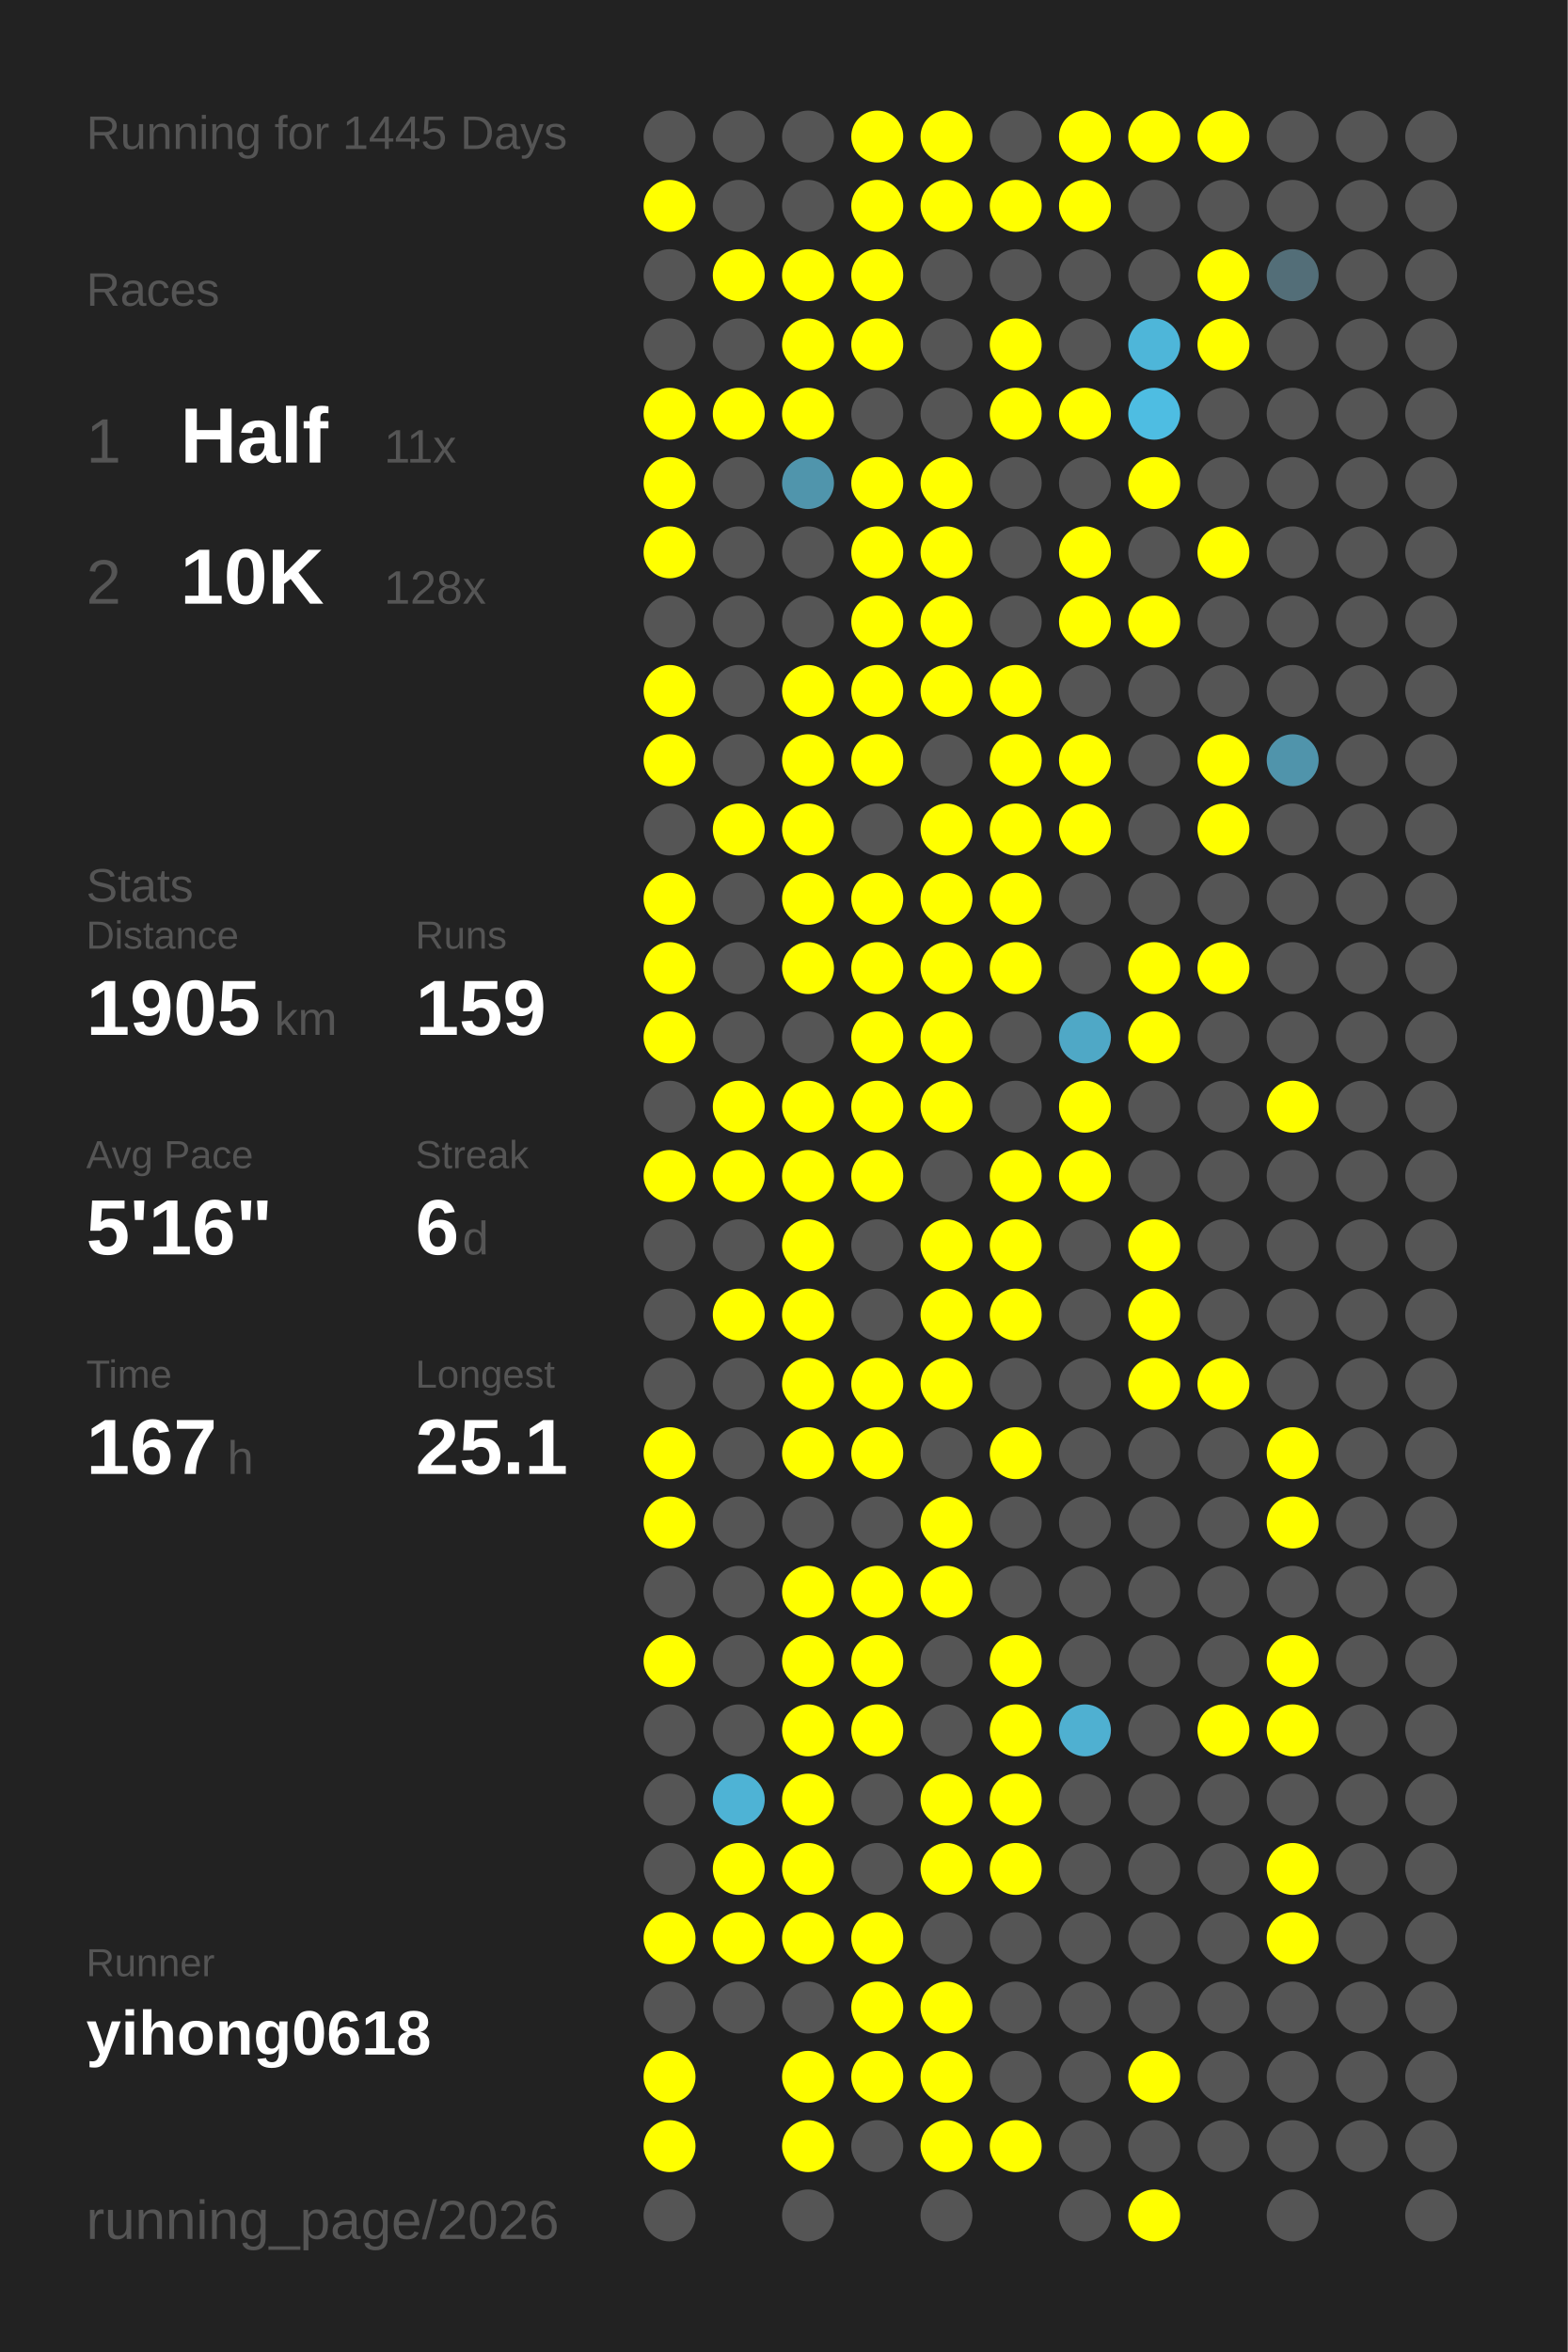
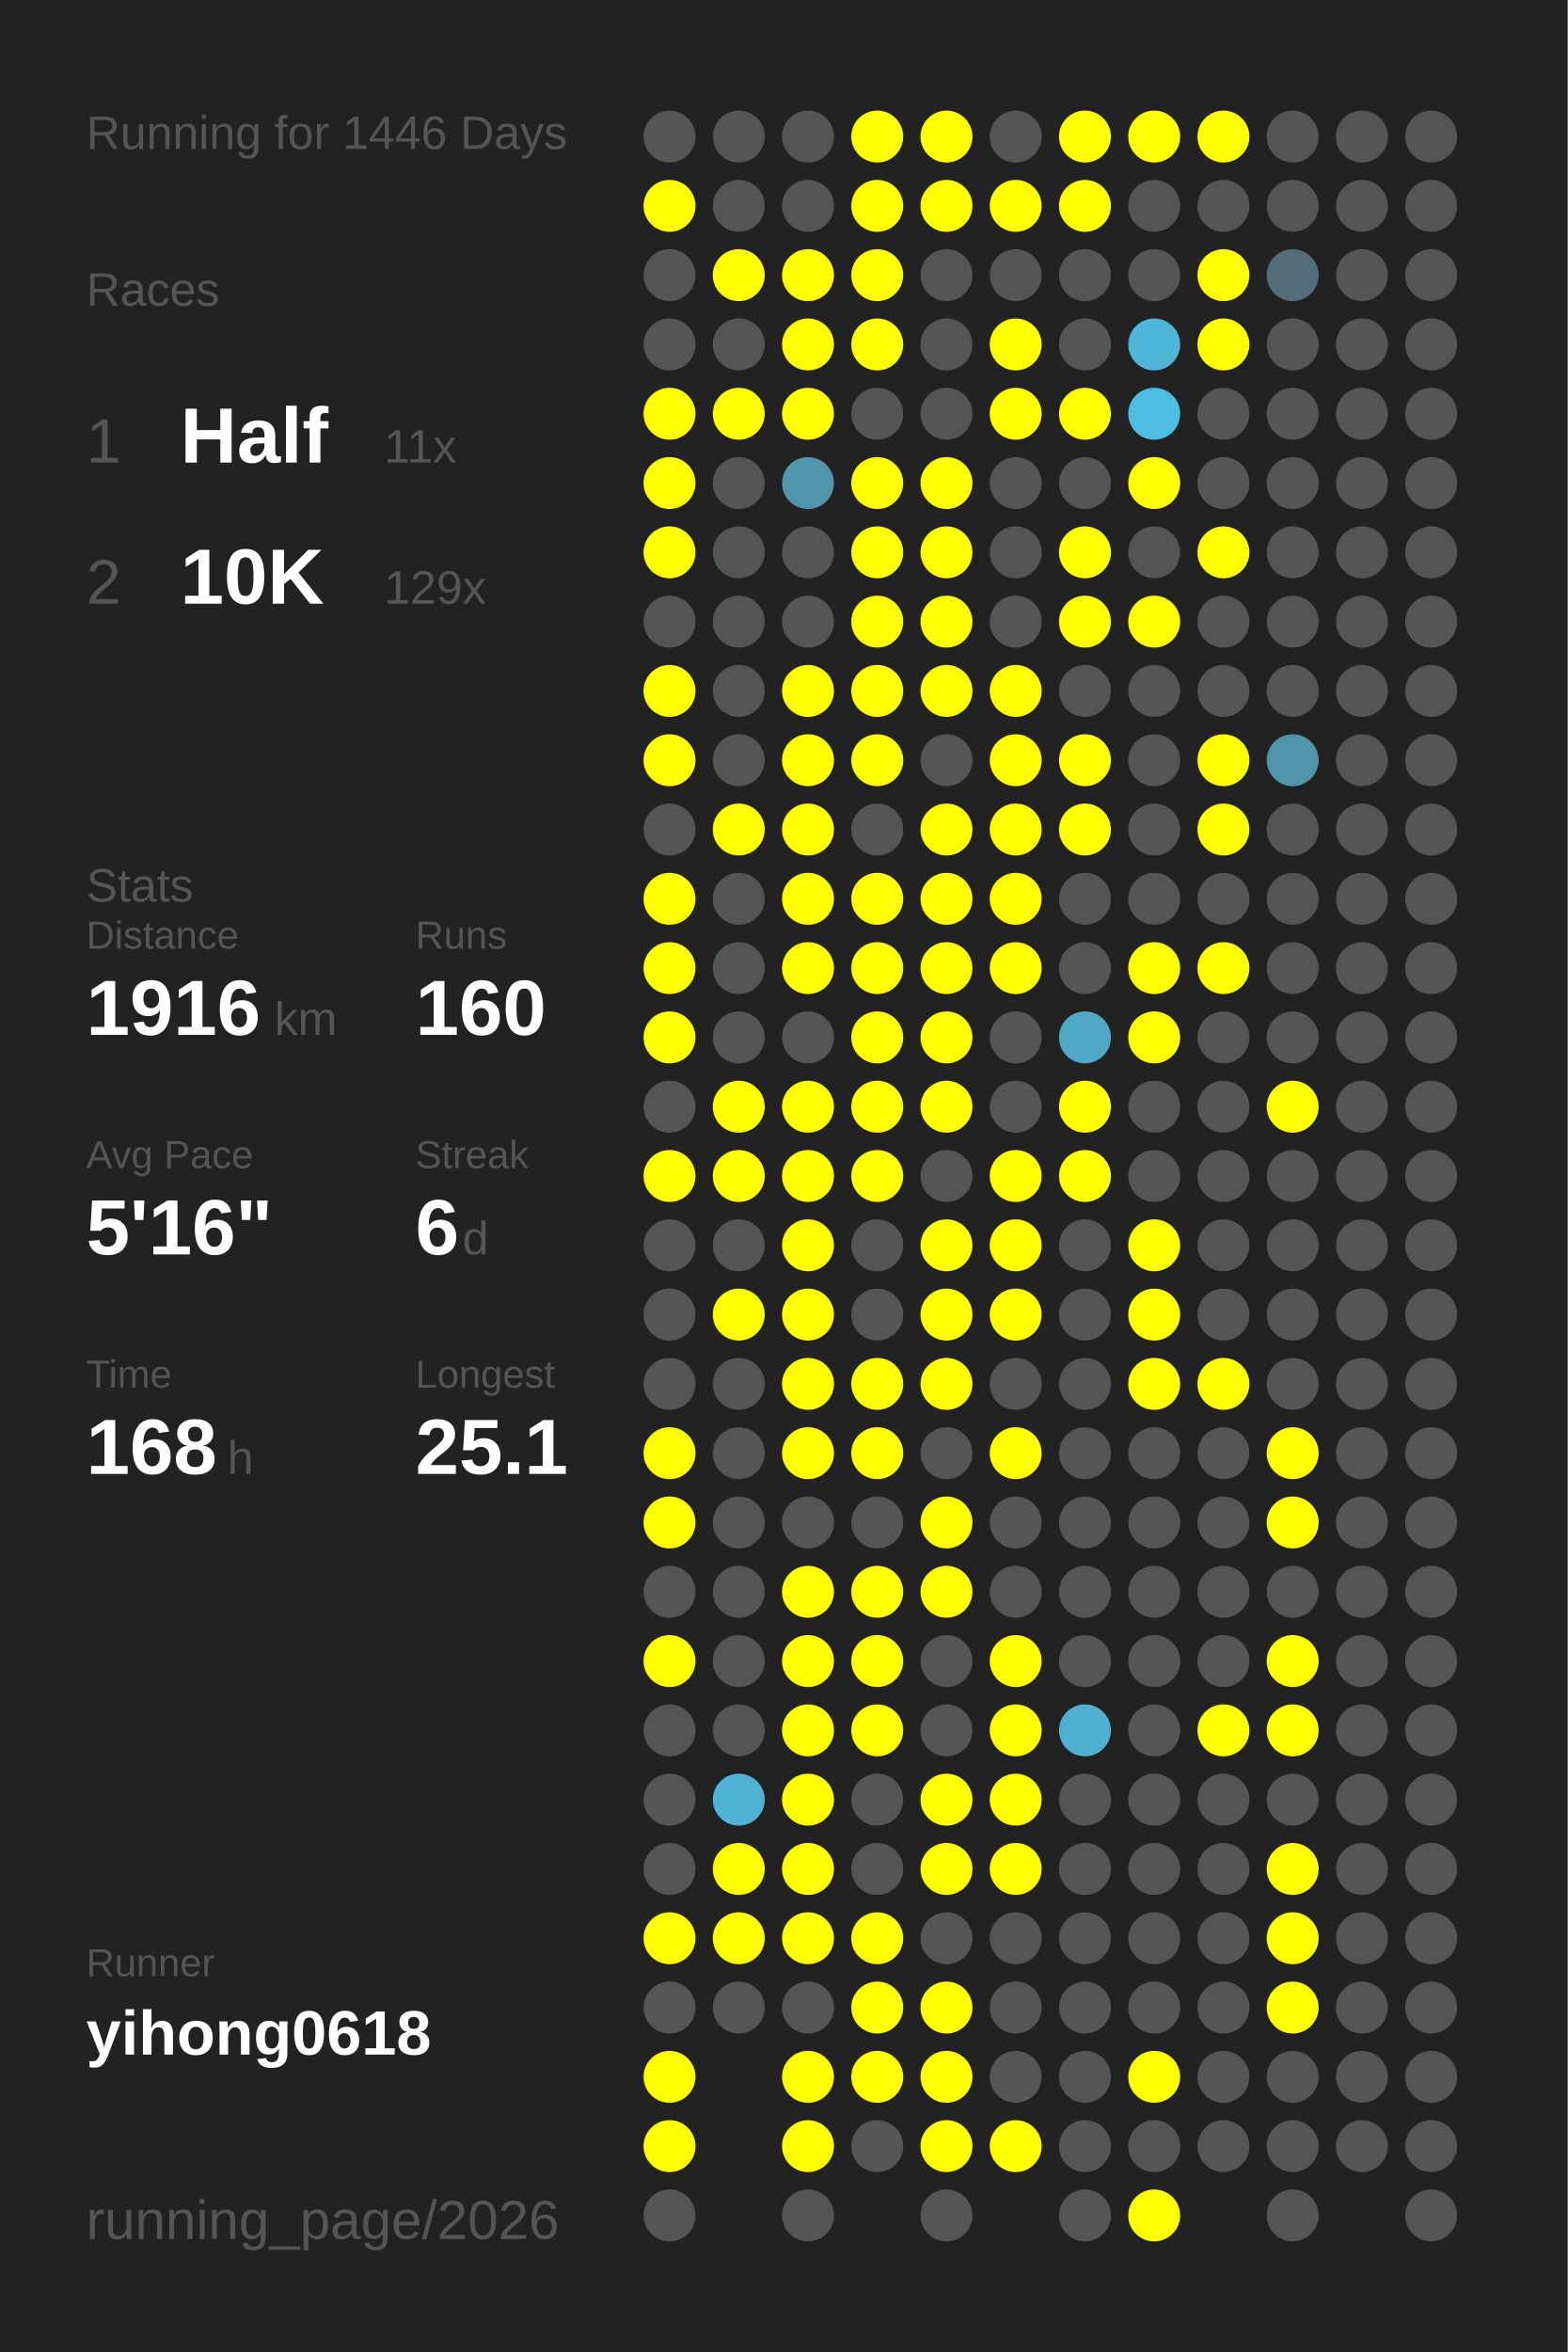
<svg xmlns="http://www.w3.org/2000/svg" baseProfile="full" height="300mm" version="1.1" viewBox="0,0,200,300" width="200mm">
  <defs />
  <rect fill="#222222" height="300" width="200" x="0" y="0" />
-   <text fill="#555555" style="font-size:6px; font-family:Arial;" x="11" y="19">Running for 1445 Days</text>
+   <text fill="#555555" style="font-size:6px; font-family:Arial;" x="11" y="19">Running for 1446 Days</text>
  <text fill="#555555" style="font-size:6px; font-family:Arial;" x="11" y="39">Races</text>
  <text fill="#555555" style="font-size:8px; font-family:Arial;" x="11" y="59">1</text>
  <text fill="#FFFFFF" style="font-size:10px; font-family:Arial; font-weight:bold;" x="23" y="59">Half</text>
  <text fill="#555555" style="font-size:6px; font-family:Arial;" x="49" y="59">11x</text>
  <text fill="#555555" style="font-size:8px; font-family:Arial;" x="11" y="77">2</text>
  <text fill="#FFFFFF" style="font-size:10px; font-family:Arial; font-weight:bold;" x="23" y="77">10K</text>
-   <text fill="#555555" style="font-size:6px; font-family:Arial;" x="49" y="77">128x</text>
+   <text fill="#555555" style="font-size:6px; font-family:Arial;" x="49" y="77">129x</text>
  <text fill="#555555" style="font-size:6px; font-family:Arial;" x="11" y="115">Stats</text>
  <text fill="#555555" style="font-size:5px; font-family:Arial;" x="11" y="121">Distance</text>
-   <text fill="#FFFFFF" style="font-size:10px; font-family:Arial; font-weight:bold;" x="11" y="132">1905</text>
+   <text fill="#FFFFFF" style="font-size:10px; font-family:Arial; font-weight:bold;" x="11" y="132">1916</text>
  <text fill="#555555" style="font-size:6px; font-family:Arial;" x="35" y="132">km</text>
  <text fill="#555555" style="font-size:5px; font-family:Arial;" x="53" y="121">Runs</text>
-   <text fill="#FFFFFF" style="font-size:10px; font-family:Arial; font-weight:bold;" x="53" y="132">159</text>
+   <text fill="#FFFFFF" style="font-size:10px; font-family:Arial; font-weight:bold;" x="53" y="132">160</text>
  <text fill="#555555" style="font-size:5px; font-family:Arial;" x="11" y="149">Avg Pace</text>
  <text fill="#FFFFFF" style="font-size:10px; font-family:Arial; font-weight:bold;" x="11" y="160">5'16"</text>
  <text fill="#555555" style="font-size:5px; font-family:Arial;" x="53" y="149">Streak</text>
  <text fill="#FFFFFF" style="font-size:10px; font-family:Arial; font-weight:bold;" x="53" y="160">6</text>
  <text fill="#555555" style="font-size:6px; font-family:Arial;" x="59" y="160">d</text>
  <text fill="#555555" style="font-size:5px; font-family:Arial;" x="11" y="177">Time</text>
-   <text fill="#FFFFFF" style="font-size:10px; font-family:Arial; font-weight:bold;" x="11" y="188">167</text>
+   <text fill="#FFFFFF" style="font-size:10px; font-family:Arial; font-weight:bold;" x="11" y="188">168</text>
  <text fill="#555555" style="font-size:6px; font-family:Arial;" x="29" y="188">h</text>
  <text fill="#555555" style="font-size:5px; font-family:Arial;" x="53" y="177">Longest</text>
  <text fill="#FFFFFF" style="font-size:10px; font-family:Arial; font-weight:bold;" x="53" y="188">25.1</text>
  <text fill="#555555" style="font-size:5px; font-family:Arial;" x="11" y="252.065">Runner</text>
  <text fill="#FFFFFF" style="font-size:8px; font-family:Arial; font-weight:bold;" x="11" y="262.065">yihong0618</text>
  <text fill="#555555" style="font-size:7px; font-family:Arial;" x="11" y="285.581">running_page/2026</text>
  <circle cx="85.417" cy="17.419" fill="#555555" r="3.312" />
  <circle cx="85.417" cy="26.258" fill="#FFFF00" r="3.312" />
  <circle cx="85.417" cy="35.097" fill="#555555" r="3.312" />
  <circle cx="85.417" cy="43.935" fill="#555555" r="3.312" />
  <circle cx="85.417" cy="52.774" fill="#FFFF00" r="3.312" />
  <circle cx="85.417" cy="61.613" fill="#FFFF00" r="3.312" />
  <circle cx="85.417" cy="70.452" fill="#FFFF00" r="3.312" />
  <circle cx="85.417" cy="79.29" fill="#555555" r="3.312" />
  <circle cx="85.417" cy="88.129" fill="#FFFF00" r="3.312" />
  <circle cx="85.417" cy="96.968" fill="#FFFF00" r="3.312" />
  <circle cx="85.417" cy="105.806" fill="#555555" r="3.312" />
  <circle cx="85.417" cy="114.645" fill="#FFFF00" r="3.312" />
  <circle cx="85.417" cy="123.484" fill="#FFFF00" r="3.312" />
  <circle cx="85.417" cy="132.323" fill="#FFFF00" r="3.312" />
  <circle cx="85.417" cy="141.161" fill="#555555" r="3.312" />
  <circle cx="85.417" cy="150" fill="#FFFF00" r="3.312" />
  <circle cx="85.417" cy="158.839" fill="#555555" r="3.312" />
  <circle cx="85.417" cy="167.677" fill="#555555" r="3.312" />
  <circle cx="85.417" cy="176.516" fill="#555555" r="3.312" />
  <circle cx="85.417" cy="185.355" fill="#FFFF00" r="3.312" />
  <circle cx="85.417" cy="194.194" fill="#FFFF00" r="3.312" />
  <circle cx="85.417" cy="203.032" fill="#555555" r="3.312" />
  <circle cx="85.417" cy="211.871" fill="#FFFF00" r="3.312" />
  <circle cx="85.417" cy="220.71" fill="#555555" r="3.312" />
  <circle cx="85.417" cy="229.548" fill="#555555" r="3.312" />
  <circle cx="85.417" cy="238.387" fill="#555555" r="3.312" />
  <circle cx="85.417" cy="247.226" fill="#FFFF00" r="3.312" />
  <circle cx="85.417" cy="256.065" fill="#555555" r="3.312" />
  <circle cx="85.417" cy="264.903" fill="#FFFF00" r="3.312" />
  <circle cx="85.417" cy="273.742" fill="#FFFF00" r="3.312" />
  <circle cx="85.417" cy="282.581" fill="#555555" r="3.312" />
  <circle cx="94.25" cy="17.419" fill="#555555" r="3.312" />
  <circle cx="94.25" cy="26.258" fill="#555555" r="3.312" />
  <circle cx="94.25" cy="35.097" fill="#FFFF00" r="3.312" />
  <circle cx="94.25" cy="43.935" fill="#555555" r="3.312" />
  <circle cx="94.25" cy="52.774" fill="#FFFF00" r="3.312" />
  <circle cx="94.25" cy="61.613" fill="#555555" r="3.312" />
  <circle cx="94.25" cy="70.452" fill="#555555" r="3.312" />
  <circle cx="94.25" cy="79.29" fill="#555555" r="3.312" />
  <circle cx="94.25" cy="88.129" fill="#555555" r="3.312" />
  <circle cx="94.25" cy="96.968" fill="#555555" r="3.312" />
  <circle cx="94.25" cy="105.806" fill="#FFFF00" r="3.312" />
  <circle cx="94.25" cy="114.645" fill="#555555" r="3.312" />
  <circle cx="94.25" cy="123.484" fill="#555555" r="3.312" />
  <circle cx="94.25" cy="132.323" fill="#555555" r="3.312" />
  <circle cx="94.25" cy="141.161" fill="#FFFF00" r="3.312" />
  <circle cx="94.25" cy="150" fill="#FFFF00" r="3.312" />
  <circle cx="94.25" cy="158.839" fill="#555555" r="3.312" />
  <circle cx="94.25" cy="167.677" fill="#FFFF00" r="3.312" />
  <circle cx="94.25" cy="176.516" fill="#555555" r="3.312" />
  <circle cx="94.25" cy="185.355" fill="#555555" r="3.312" />
  <circle cx="94.25" cy="194.194" fill="#555555" r="3.312" />
  <circle cx="94.25" cy="203.032" fill="#555555" r="3.312" />
  <circle cx="94.25" cy="211.871" fill="#555555" r="3.312" />
  <circle cx="94.25" cy="220.71" fill="#555555" r="3.312" />
  <circle cx="94.25" cy="229.548" fill="#4eb3d5" r="3.312" />
  <circle cx="94.25" cy="238.387" fill="#FFFF00" r="3.312" />
  <circle cx="94.25" cy="247.226" fill="#FFFF00" r="3.312" />
  <circle cx="94.25" cy="256.065" fill="#555555" r="3.312" />
  <circle cx="103.083" cy="17.419" fill="#555555" r="3.312" />
  <circle cx="103.083" cy="26.258" fill="#555555" r="3.312" />
  <circle cx="103.083" cy="35.097" fill="#FFFF00" r="3.312" />
  <circle cx="103.083" cy="43.935" fill="#FFFF00" r="3.312" />
  <circle cx="103.083" cy="52.774" fill="#FFFF00" r="3.312" />
  <circle cx="103.083" cy="61.613" fill="#5095ac" r="3.312" />
  <circle cx="103.083" cy="70.452" fill="#555555" r="3.312" />
  <circle cx="103.083" cy="79.29" fill="#555555" r="3.312" />
  <circle cx="103.083" cy="88.129" fill="#FFFF00" r="3.312" />
  <circle cx="103.083" cy="96.968" fill="#FFFF00" r="3.312" />
  <circle cx="103.083" cy="105.806" fill="#FFFF00" r="3.312" />
  <circle cx="103.083" cy="114.645" fill="#FFFF00" r="3.312" />
  <circle cx="103.083" cy="123.484" fill="#FFFF00" r="3.312" />
  <circle cx="103.083" cy="132.323" fill="#555555" r="3.312" />
  <circle cx="103.083" cy="141.161" fill="#FFFF00" r="3.312" />
  <circle cx="103.083" cy="150" fill="#FFFF00" r="3.312" />
  <circle cx="103.083" cy="158.839" fill="#FFFF00" r="3.312" />
  <circle cx="103.083" cy="167.677" fill="#FFFF00" r="3.312" />
  <circle cx="103.083" cy="176.516" fill="#FFFF00" r="3.312" />
  <circle cx="103.083" cy="185.355" fill="#FFFF00" r="3.312" />
  <circle cx="103.083" cy="194.194" fill="#555555" r="3.312" />
  <circle cx="103.083" cy="203.032" fill="#FFFF00" r="3.312" />
  <circle cx="103.083" cy="211.871" fill="#FFFF00" r="3.312" />
  <circle cx="103.083" cy="220.71" fill="#FFFF00" r="3.312" />
  <circle cx="103.083" cy="229.548" fill="#FFFF00" r="3.312" />
  <circle cx="103.083" cy="238.387" fill="#FFFF00" r="3.312" />
  <circle cx="103.083" cy="247.226" fill="#FFFF00" r="3.312" />
  <circle cx="103.083" cy="256.065" fill="#555555" r="3.312" />
  <circle cx="103.083" cy="264.903" fill="#FFFF00" r="3.312" />
  <circle cx="103.083" cy="273.742" fill="#FFFF00" r="3.312" />
  <circle cx="103.083" cy="282.581" fill="#555555" r="3.312" />
  <circle cx="111.917" cy="17.419" fill="#FFFF00" r="3.312" />
  <circle cx="111.917" cy="26.258" fill="#FFFF00" r="3.312" />
  <circle cx="111.917" cy="35.097" fill="#FFFF00" r="3.312" />
  <circle cx="111.917" cy="43.935" fill="#FFFF00" r="3.312" />
  <circle cx="111.917" cy="52.774" fill="#555555" r="3.312" />
  <circle cx="111.917" cy="61.613" fill="#FFFF00" r="3.312" />
  <circle cx="111.917" cy="70.452" fill="#FFFF00" r="3.312" />
  <circle cx="111.917" cy="79.29" fill="#FFFF00" r="3.312" />
  <circle cx="111.917" cy="88.129" fill="#FFFF00" r="3.312" />
  <circle cx="111.917" cy="96.968" fill="#FFFF00" r="3.312" />
  <circle cx="111.917" cy="105.806" fill="#555555" r="3.312" />
  <circle cx="111.917" cy="114.645" fill="#FFFF00" r="3.312" />
  <circle cx="111.917" cy="123.484" fill="#FFFF00" r="3.312" />
  <circle cx="111.917" cy="132.323" fill="#FFFF00" r="3.312" />
  <circle cx="111.917" cy="141.161" fill="#FFFF00" r="3.312" />
  <circle cx="111.917" cy="150" fill="#FFFF00" r="3.312" />
  <circle cx="111.917" cy="158.839" fill="#555555" r="3.312" />
  <circle cx="111.917" cy="167.677" fill="#555555" r="3.312" />
  <circle cx="111.917" cy="176.516" fill="#FFFF00" r="3.312" />
  <circle cx="111.917" cy="185.355" fill="#FFFF00" r="3.312" />
  <circle cx="111.917" cy="194.194" fill="#555555" r="3.312" />
  <circle cx="111.917" cy="203.032" fill="#FFFF00" r="3.312" />
  <circle cx="111.917" cy="211.871" fill="#FFFF00" r="3.312" />
  <circle cx="111.917" cy="220.71" fill="#FFFF00" r="3.312" />
  <circle cx="111.917" cy="229.548" fill="#555555" r="3.312" />
  <circle cx="111.917" cy="238.387" fill="#555555" r="3.312" />
  <circle cx="111.917" cy="247.226" fill="#FFFF00" r="3.312" />
  <circle cx="111.917" cy="256.065" fill="#FFFF00" r="3.312" />
  <circle cx="111.917" cy="264.903" fill="#FFFF00" r="3.312" />
  <circle cx="111.917" cy="273.742" fill="#555555" r="3.312" />
  <circle cx="120.75" cy="17.419" fill="#FFFF00" r="3.312" />
  <circle cx="120.75" cy="26.258" fill="#FFFF00" r="3.312" />
  <circle cx="120.75" cy="35.097" fill="#555555" r="3.312" />
  <circle cx="120.75" cy="43.935" fill="#555555" r="3.312" />
  <circle cx="120.75" cy="52.774" fill="#555555" r="3.312" />
  <circle cx="120.75" cy="61.613" fill="#FFFF00" r="3.312" />
  <circle cx="120.75" cy="70.452" fill="#FFFF00" r="3.312" />
  <circle cx="120.75" cy="79.29" fill="#FFFF00" r="3.312" />
  <circle cx="120.75" cy="88.129" fill="#FFFF00" r="3.312" />
  <circle cx="120.75" cy="96.968" fill="#555555" r="3.312" />
  <circle cx="120.75" cy="105.806" fill="#FFFF00" r="3.312" />
  <circle cx="120.75" cy="114.645" fill="#FFFF00" r="3.312" />
  <circle cx="120.75" cy="123.484" fill="#FFFF00" r="3.312" />
  <circle cx="120.75" cy="132.323" fill="#FFFF00" r="3.312" />
  <circle cx="120.75" cy="141.161" fill="#FFFF00" r="3.312" />
  <circle cx="120.75" cy="150" fill="#555555" r="3.312" />
  <circle cx="120.75" cy="158.839" fill="#FFFF00" r="3.312" />
  <circle cx="120.75" cy="167.677" fill="#FFFF00" r="3.312" />
  <circle cx="120.75" cy="176.516" fill="#FFFF00" r="3.312" />
  <circle cx="120.75" cy="185.355" fill="#555555" r="3.312" />
  <circle cx="120.75" cy="194.194" fill="#FFFF00" r="3.312" />
  <circle cx="120.75" cy="203.032" fill="#FFFF00" r="3.312" />
  <circle cx="120.75" cy="211.871" fill="#555555" r="3.312" />
  <circle cx="120.75" cy="220.71" fill="#555555" r="3.312" />
  <circle cx="120.75" cy="229.548" fill="#FFFF00" r="3.312" />
  <circle cx="120.75" cy="238.387" fill="#FFFF00" r="3.312" />
  <circle cx="120.75" cy="247.226" fill="#555555" r="3.312" />
  <circle cx="120.75" cy="256.065" fill="#FFFF00" r="3.312" />
  <circle cx="120.75" cy="264.903" fill="#FFFF00" r="3.312" />
  <circle cx="120.75" cy="273.742" fill="#FFFF00" r="3.312" />
  <circle cx="120.75" cy="282.581" fill="#555555" r="3.312" />
  <circle cx="129.583" cy="17.419" fill="#555555" r="3.312" />
  <circle cx="129.583" cy="26.258" fill="#FFFF00" r="3.312" />
  <circle cx="129.583" cy="35.097" fill="#555555" r="3.312" />
  <circle cx="129.583" cy="43.935" fill="#FFFF00" r="3.312" />
  <circle cx="129.583" cy="52.774" fill="#FFFF00" r="3.312" />
  <circle cx="129.583" cy="61.613" fill="#555555" r="3.312" />
  <circle cx="129.583" cy="70.452" fill="#555555" r="3.312" />
  <circle cx="129.583" cy="79.29" fill="#555555" r="3.312" />
  <circle cx="129.583" cy="88.129" fill="#FFFF00" r="3.312" />
  <circle cx="129.583" cy="96.968" fill="#FFFF00" r="3.312" />
  <circle cx="129.583" cy="105.806" fill="#FFFF00" r="3.312" />
  <circle cx="129.583" cy="114.645" fill="#FFFF00" r="3.312" />
  <circle cx="129.583" cy="123.484" fill="#FFFF00" r="3.312" />
  <circle cx="129.583" cy="132.323" fill="#555555" r="3.312" />
  <circle cx="129.583" cy="141.161" fill="#555555" r="3.312" />
  <circle cx="129.583" cy="150" fill="#FFFF00" r="3.312" />
  <circle cx="129.583" cy="158.839" fill="#FFFF00" r="3.312" />
  <circle cx="129.583" cy="167.677" fill="#FFFF00" r="3.312" />
  <circle cx="129.583" cy="176.516" fill="#555555" r="3.312" />
  <circle cx="129.583" cy="185.355" fill="#FFFF00" r="3.312" />
  <circle cx="129.583" cy="194.194" fill="#555555" r="3.312" />
  <circle cx="129.583" cy="203.032" fill="#555555" r="3.312" />
  <circle cx="129.583" cy="211.871" fill="#FFFF00" r="3.312" />
  <circle cx="129.583" cy="220.71" fill="#FFFF00" r="3.312" />
  <circle cx="129.583" cy="229.548" fill="#FFFF00" r="3.312" />
  <circle cx="129.583" cy="238.387" fill="#FFFF00" r="3.312" />
  <circle cx="129.583" cy="247.226" fill="#555555" r="3.312" />
  <circle cx="129.583" cy="256.065" fill="#555555" r="3.312" />
  <circle cx="129.583" cy="264.903" fill="#555555" r="3.312" />
  <circle cx="129.583" cy="273.742" fill="#FFFF00" r="3.312" />
  <circle cx="138.417" cy="17.419" fill="#FFFF00" r="3.312" />
  <circle cx="138.417" cy="26.258" fill="#FFFF00" r="3.312" />
  <circle cx="138.417" cy="35.097" fill="#555555" r="3.312" />
  <circle cx="138.417" cy="43.935" fill="#555555" r="3.312" />
  <circle cx="138.417" cy="52.774" fill="#FFFF00" r="3.312" />
  <circle cx="138.417" cy="61.613" fill="#555555" r="3.312" />
  <circle cx="138.417" cy="70.452" fill="#FFFF00" r="3.312" />
  <circle cx="138.417" cy="79.29" fill="#FFFF00" r="3.312" />
  <circle cx="138.417" cy="88.129" fill="#555555" r="3.312" />
  <circle cx="138.417" cy="96.968" fill="#FFFF00" r="3.312" />
  <circle cx="138.417" cy="105.806" fill="#FFFF00" r="3.312" />
  <circle cx="138.417" cy="114.645" fill="#555555" r="3.312" />
  <circle cx="138.417" cy="123.484" fill="#555555" r="3.312" />
  <circle cx="138.417" cy="132.323" fill="#4fa8c6" r="3.312" />
  <circle cx="138.417" cy="141.161" fill="#FFFF00" r="3.312" />
  <circle cx="138.417" cy="150" fill="#FFFF00" r="3.312" />
  <circle cx="138.417" cy="158.839" fill="#555555" r="3.312" />
  <circle cx="138.417" cy="167.677" fill="#555555" r="3.312" />
  <circle cx="138.417" cy="176.516" fill="#555555" r="3.312" />
  <circle cx="138.417" cy="185.355" fill="#555555" r="3.312" />
  <circle cx="138.417" cy="194.194" fill="#555555" r="3.312" />
  <circle cx="138.417" cy="203.032" fill="#555555" r="3.312" />
  <circle cx="138.417" cy="211.871" fill="#555555" r="3.312" />
  <circle cx="138.417" cy="220.71" fill="#4fb0d1" r="3.312" />
  <circle cx="138.417" cy="229.548" fill="#555555" r="3.312" />
  <circle cx="138.417" cy="238.387" fill="#555555" r="3.312" />
  <circle cx="138.417" cy="247.226" fill="#555555" r="3.312" />
  <circle cx="138.417" cy="256.065" fill="#555555" r="3.312" />
  <circle cx="138.417" cy="264.903" fill="#555555" r="3.312" />
  <circle cx="138.417" cy="273.742" fill="#555555" r="3.312" />
  <circle cx="138.417" cy="282.581" fill="#555555" r="3.312" />
  <circle cx="147.25" cy="17.419" fill="#FFFF00" r="3.312" />
  <circle cx="147.25" cy="26.258" fill="#555555" r="3.312" />
  <circle cx="147.25" cy="35.097" fill="#555555" r="3.312" />
  <circle cx="147.25" cy="43.935" fill="#4eb6d9" r="3.312" />
  <circle cx="147.25" cy="52.774" fill="#4ebde2" r="3.312" />
  <circle cx="147.25" cy="61.613" fill="#FFFF00" r="3.312" />
  <circle cx="147.25" cy="70.452" fill="#555555" r="3.312" />
  <circle cx="147.25" cy="79.29" fill="#FFFF00" r="3.312" />
  <circle cx="147.25" cy="88.129" fill="#555555" r="3.312" />
  <circle cx="147.25" cy="96.968" fill="#555555" r="3.312" />
  <circle cx="147.25" cy="105.806" fill="#555555" r="3.312" />
  <circle cx="147.25" cy="114.645" fill="#555555" r="3.312" />
  <circle cx="147.25" cy="123.484" fill="#FFFF00" r="3.312" />
  <circle cx="147.25" cy="132.323" fill="#FFFF00" r="3.312" />
  <circle cx="147.25" cy="141.161" fill="#555555" r="3.312" />
  <circle cx="147.25" cy="150" fill="#555555" r="3.312" />
  <circle cx="147.25" cy="158.839" fill="#FFFF00" r="3.312" />
  <circle cx="147.25" cy="167.677" fill="#FFFF00" r="3.312" />
  <circle cx="147.25" cy="176.516" fill="#FFFF00" r="3.312" />
  <circle cx="147.25" cy="185.355" fill="#555555" r="3.312" />
  <circle cx="147.25" cy="194.194" fill="#555555" r="3.312" />
  <circle cx="147.25" cy="203.032" fill="#555555" r="3.312" />
  <circle cx="147.25" cy="211.871" fill="#555555" r="3.312" />
  <circle cx="147.25" cy="220.71" fill="#555555" r="3.312" />
  <circle cx="147.25" cy="229.548" fill="#555555" r="3.312" />
  <circle cx="147.25" cy="238.387" fill="#555555" r="3.312" />
  <circle cx="147.25" cy="247.226" fill="#555555" r="3.312" />
  <circle cx="147.25" cy="256.065" fill="#555555" r="3.312" />
  <circle cx="147.25" cy="264.903" fill="#FFFF00" r="3.312" />
  <circle cx="147.25" cy="273.742" fill="#555555" r="3.312" />
  <circle cx="147.25" cy="282.581" fill="#FFFF00" r="3.312" />
  <circle cx="156.083" cy="17.419" fill="#FFFF00" r="3.312" />
  <circle cx="156.083" cy="26.258" fill="#555555" r="3.312" />
  <circle cx="156.083" cy="35.097" fill="#FFFF00" r="3.312" />
  <circle cx="156.083" cy="43.935" fill="#FFFF00" r="3.312" />
  <circle cx="156.083" cy="52.774" fill="#555555" r="3.312" />
  <circle cx="156.083" cy="61.613" fill="#555555" r="3.312" />
  <circle cx="156.083" cy="70.452" fill="#FFFF00" r="3.312" />
  <circle cx="156.083" cy="79.29" fill="#555555" r="3.312" />
  <circle cx="156.083" cy="88.129" fill="#555555" r="3.312" />
  <circle cx="156.083" cy="96.968" fill="#FFFF00" r="3.312" />
  <circle cx="156.083" cy="105.806" fill="#FFFF00" r="3.312" />
  <circle cx="156.083" cy="114.645" fill="#555555" r="3.312" />
  <circle cx="156.083" cy="123.484" fill="#FFFF00" r="3.312" />
  <circle cx="156.083" cy="132.323" fill="#555555" r="3.312" />
  <circle cx="156.083" cy="141.161" fill="#555555" r="3.312" />
  <circle cx="156.083" cy="150" fill="#555555" r="3.312" />
  <circle cx="156.083" cy="158.839" fill="#555555" r="3.312" />
  <circle cx="156.083" cy="167.677" fill="#555555" r="3.312" />
  <circle cx="156.083" cy="176.516" fill="#FFFF00" r="3.312" />
  <circle cx="156.083" cy="185.355" fill="#555555" r="3.312" />
  <circle cx="156.083" cy="194.194" fill="#555555" r="3.312" />
  <circle cx="156.083" cy="203.032" fill="#555555" r="3.312" />
  <circle cx="156.083" cy="211.871" fill="#555555" r="3.312" />
  <circle cx="156.083" cy="220.71" fill="#FFFF00" r="3.312" />
  <circle cx="156.083" cy="229.548" fill="#555555" r="3.312" />
  <circle cx="156.083" cy="238.387" fill="#555555" r="3.312" />
  <circle cx="156.083" cy="247.226" fill="#555555" r="3.312" />
  <circle cx="156.083" cy="256.065" fill="#555555" r="3.312" />
  <circle cx="156.083" cy="264.903" fill="#555555" r="3.312" />
  <circle cx="156.083" cy="273.742" fill="#555555" r="3.312" />
  <circle cx="164.917" cy="17.419" fill="#555555" r="3.312" />
  <circle cx="164.917" cy="26.258" fill="#555555" r="3.312" />
  <circle cx="164.917" cy="35.097" fill="#536e78" r="3.312" />
  <circle cx="164.917" cy="43.935" fill="#555555" r="3.312" />
  <circle cx="164.917" cy="52.774" fill="#555555" r="3.312" />
  <circle cx="164.917" cy="61.613" fill="#555555" r="3.312" />
  <circle cx="164.917" cy="70.452" fill="#555555" r="3.312" />
  <circle cx="164.917" cy="79.29" fill="#555555" r="3.312" />
  <circle cx="164.917" cy="88.129" fill="#555555" r="3.312" />
  <circle cx="164.917" cy="96.968" fill="#5094ab" r="3.312" />
  <circle cx="164.917" cy="105.806" fill="#555555" r="3.312" />
  <circle cx="164.917" cy="114.645" fill="#555555" r="3.312" />
  <circle cx="164.917" cy="123.484" fill="#555555" r="3.312" />
  <circle cx="164.917" cy="132.323" fill="#555555" r="3.312" />
  <circle cx="164.917" cy="141.161" fill="#FFFF00" r="3.312" />
  <circle cx="164.917" cy="150" fill="#555555" r="3.312" />
  <circle cx="164.917" cy="158.839" fill="#555555" r="3.312" />
  <circle cx="164.917" cy="167.677" fill="#555555" r="3.312" />
  <circle cx="164.917" cy="176.516" fill="#555555" r="3.312" />
  <circle cx="164.917" cy="185.355" fill="#FFFF00" r="3.312" />
  <circle cx="164.917" cy="194.194" fill="#FFFF00" r="3.312" />
  <circle cx="164.917" cy="203.032" fill="#555555" r="3.312" />
  <circle cx="164.917" cy="211.871" fill="#FFFF00" r="3.312" />
  <circle cx="164.917" cy="220.71" fill="#FFFF00" r="3.312" />
  <circle cx="164.917" cy="229.548" fill="#555555" r="3.312" />
  <circle cx="164.917" cy="238.387" fill="#FFFF00" r="3.312" />
  <circle cx="164.917" cy="247.226" fill="#FFFF00" r="3.312" />
-   <circle cx="164.917" cy="256.065" fill="#555555" r="3.312" />
+   <circle cx="164.917" cy="256.065" fill="#FFFF00" r="3.312" />
  <circle cx="164.917" cy="264.903" fill="#555555" r="3.312" />
  <circle cx="164.917" cy="273.742" fill="#555555" r="3.312" />
  <circle cx="164.917" cy="282.581" fill="#555555" r="3.312" />
  <circle cx="173.75" cy="17.419" fill="#555555" r="3.312" />
  <circle cx="173.75" cy="26.258" fill="#555555" r="3.312" />
  <circle cx="173.75" cy="35.097" fill="#555555" r="3.312" />
  <circle cx="173.75" cy="43.935" fill="#555555" r="3.312" />
  <circle cx="173.75" cy="52.774" fill="#555555" r="3.312" />
  <circle cx="173.75" cy="61.613" fill="#555555" r="3.312" />
  <circle cx="173.75" cy="70.452" fill="#555555" r="3.312" />
  <circle cx="173.75" cy="79.29" fill="#555555" r="3.312" />
  <circle cx="173.75" cy="88.129" fill="#555555" r="3.312" />
  <circle cx="173.75" cy="96.968" fill="#555555" r="3.312" />
  <circle cx="173.75" cy="105.806" fill="#555555" r="3.312" />
  <circle cx="173.75" cy="114.645" fill="#555555" r="3.312" />
  <circle cx="173.75" cy="123.484" fill="#555555" r="3.312" />
  <circle cx="173.75" cy="132.323" fill="#555555" r="3.312" />
  <circle cx="173.75" cy="141.161" fill="#555555" r="3.312" />
  <circle cx="173.75" cy="150" fill="#555555" r="3.312" />
  <circle cx="173.75" cy="158.839" fill="#555555" r="3.312" />
  <circle cx="173.75" cy="167.677" fill="#555555" r="3.312" />
  <circle cx="173.75" cy="176.516" fill="#555555" r="3.312" />
  <circle cx="173.75" cy="185.355" fill="#555555" r="3.312" />
  <circle cx="173.75" cy="194.194" fill="#555555" r="3.312" />
  <circle cx="173.75" cy="203.032" fill="#555555" r="3.312" />
  <circle cx="173.75" cy="211.871" fill="#555555" r="3.312" />
  <circle cx="173.75" cy="220.71" fill="#555555" r="3.312" />
  <circle cx="173.75" cy="229.548" fill="#555555" r="3.312" />
  <circle cx="173.75" cy="238.387" fill="#555555" r="3.312" />
  <circle cx="173.75" cy="247.226" fill="#555555" r="3.312" />
  <circle cx="173.75" cy="256.065" fill="#555555" r="3.312" />
  <circle cx="173.75" cy="264.903" fill="#555555" r="3.312" />
  <circle cx="173.75" cy="273.742" fill="#555555" r="3.312" />
  <circle cx="182.583" cy="17.419" fill="#555555" r="3.312" />
  <circle cx="182.583" cy="26.258" fill="#555555" r="3.312" />
  <circle cx="182.583" cy="35.097" fill="#555555" r="3.312" />
  <circle cx="182.583" cy="43.935" fill="#555555" r="3.312" />
  <circle cx="182.583" cy="52.774" fill="#555555" r="3.312" />
  <circle cx="182.583" cy="61.613" fill="#555555" r="3.312" />
  <circle cx="182.583" cy="70.452" fill="#555555" r="3.312" />
  <circle cx="182.583" cy="79.29" fill="#555555" r="3.312" />
  <circle cx="182.583" cy="88.129" fill="#555555" r="3.312" />
  <circle cx="182.583" cy="96.968" fill="#555555" r="3.312" />
  <circle cx="182.583" cy="105.806" fill="#555555" r="3.312" />
  <circle cx="182.583" cy="114.645" fill="#555555" r="3.312" />
  <circle cx="182.583" cy="123.484" fill="#555555" r="3.312" />
  <circle cx="182.583" cy="132.323" fill="#555555" r="3.312" />
  <circle cx="182.583" cy="141.161" fill="#555555" r="3.312" />
  <circle cx="182.583" cy="150" fill="#555555" r="3.312" />
  <circle cx="182.583" cy="158.839" fill="#555555" r="3.312" />
  <circle cx="182.583" cy="167.677" fill="#555555" r="3.312" />
  <circle cx="182.583" cy="176.516" fill="#555555" r="3.312" />
  <circle cx="182.583" cy="185.355" fill="#555555" r="3.312" />
  <circle cx="182.583" cy="194.194" fill="#555555" r="3.312" />
  <circle cx="182.583" cy="203.032" fill="#555555" r="3.312" />
  <circle cx="182.583" cy="211.871" fill="#555555" r="3.312" />
  <circle cx="182.583" cy="220.71" fill="#555555" r="3.312" />
  <circle cx="182.583" cy="229.548" fill="#555555" r="3.312" />
  <circle cx="182.583" cy="238.387" fill="#555555" r="3.312" />
  <circle cx="182.583" cy="247.226" fill="#555555" r="3.312" />
  <circle cx="182.583" cy="256.065" fill="#555555" r="3.312" />
  <circle cx="182.583" cy="264.903" fill="#555555" r="3.312" />
  <circle cx="182.583" cy="273.742" fill="#555555" r="3.312" />
  <circle cx="182.583" cy="282.581" fill="#555555" r="3.312" />
</svg>
